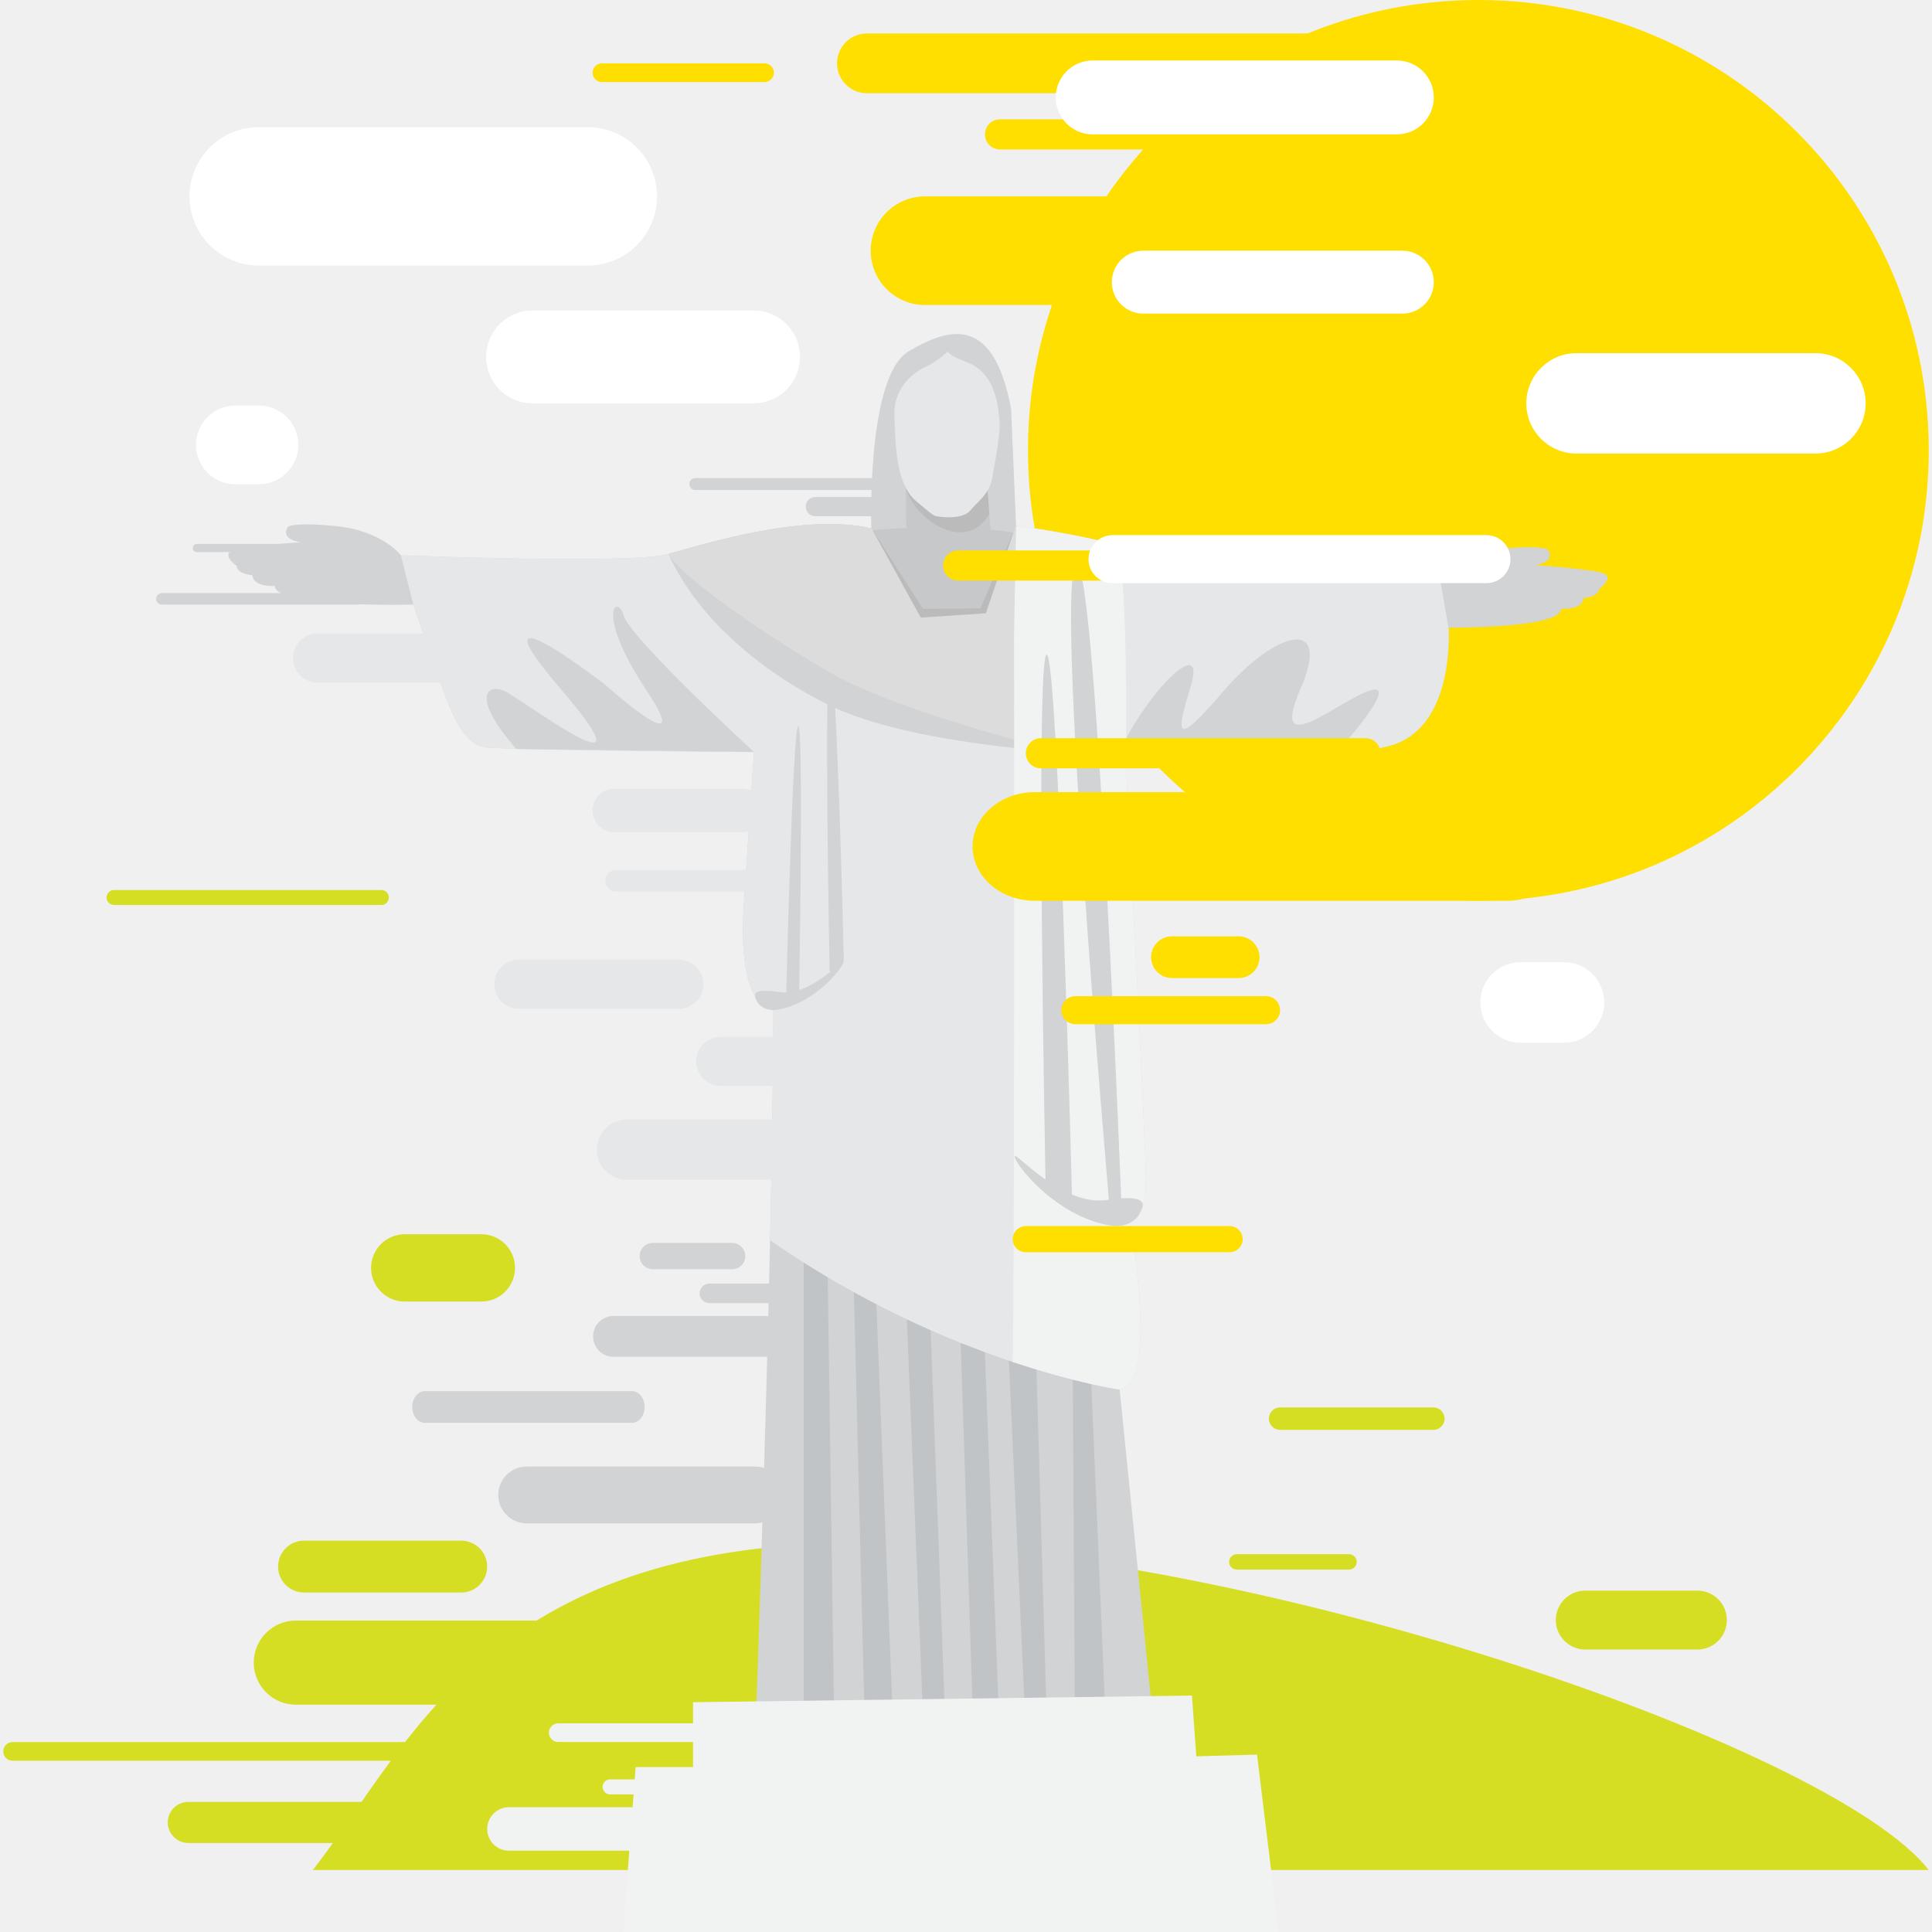
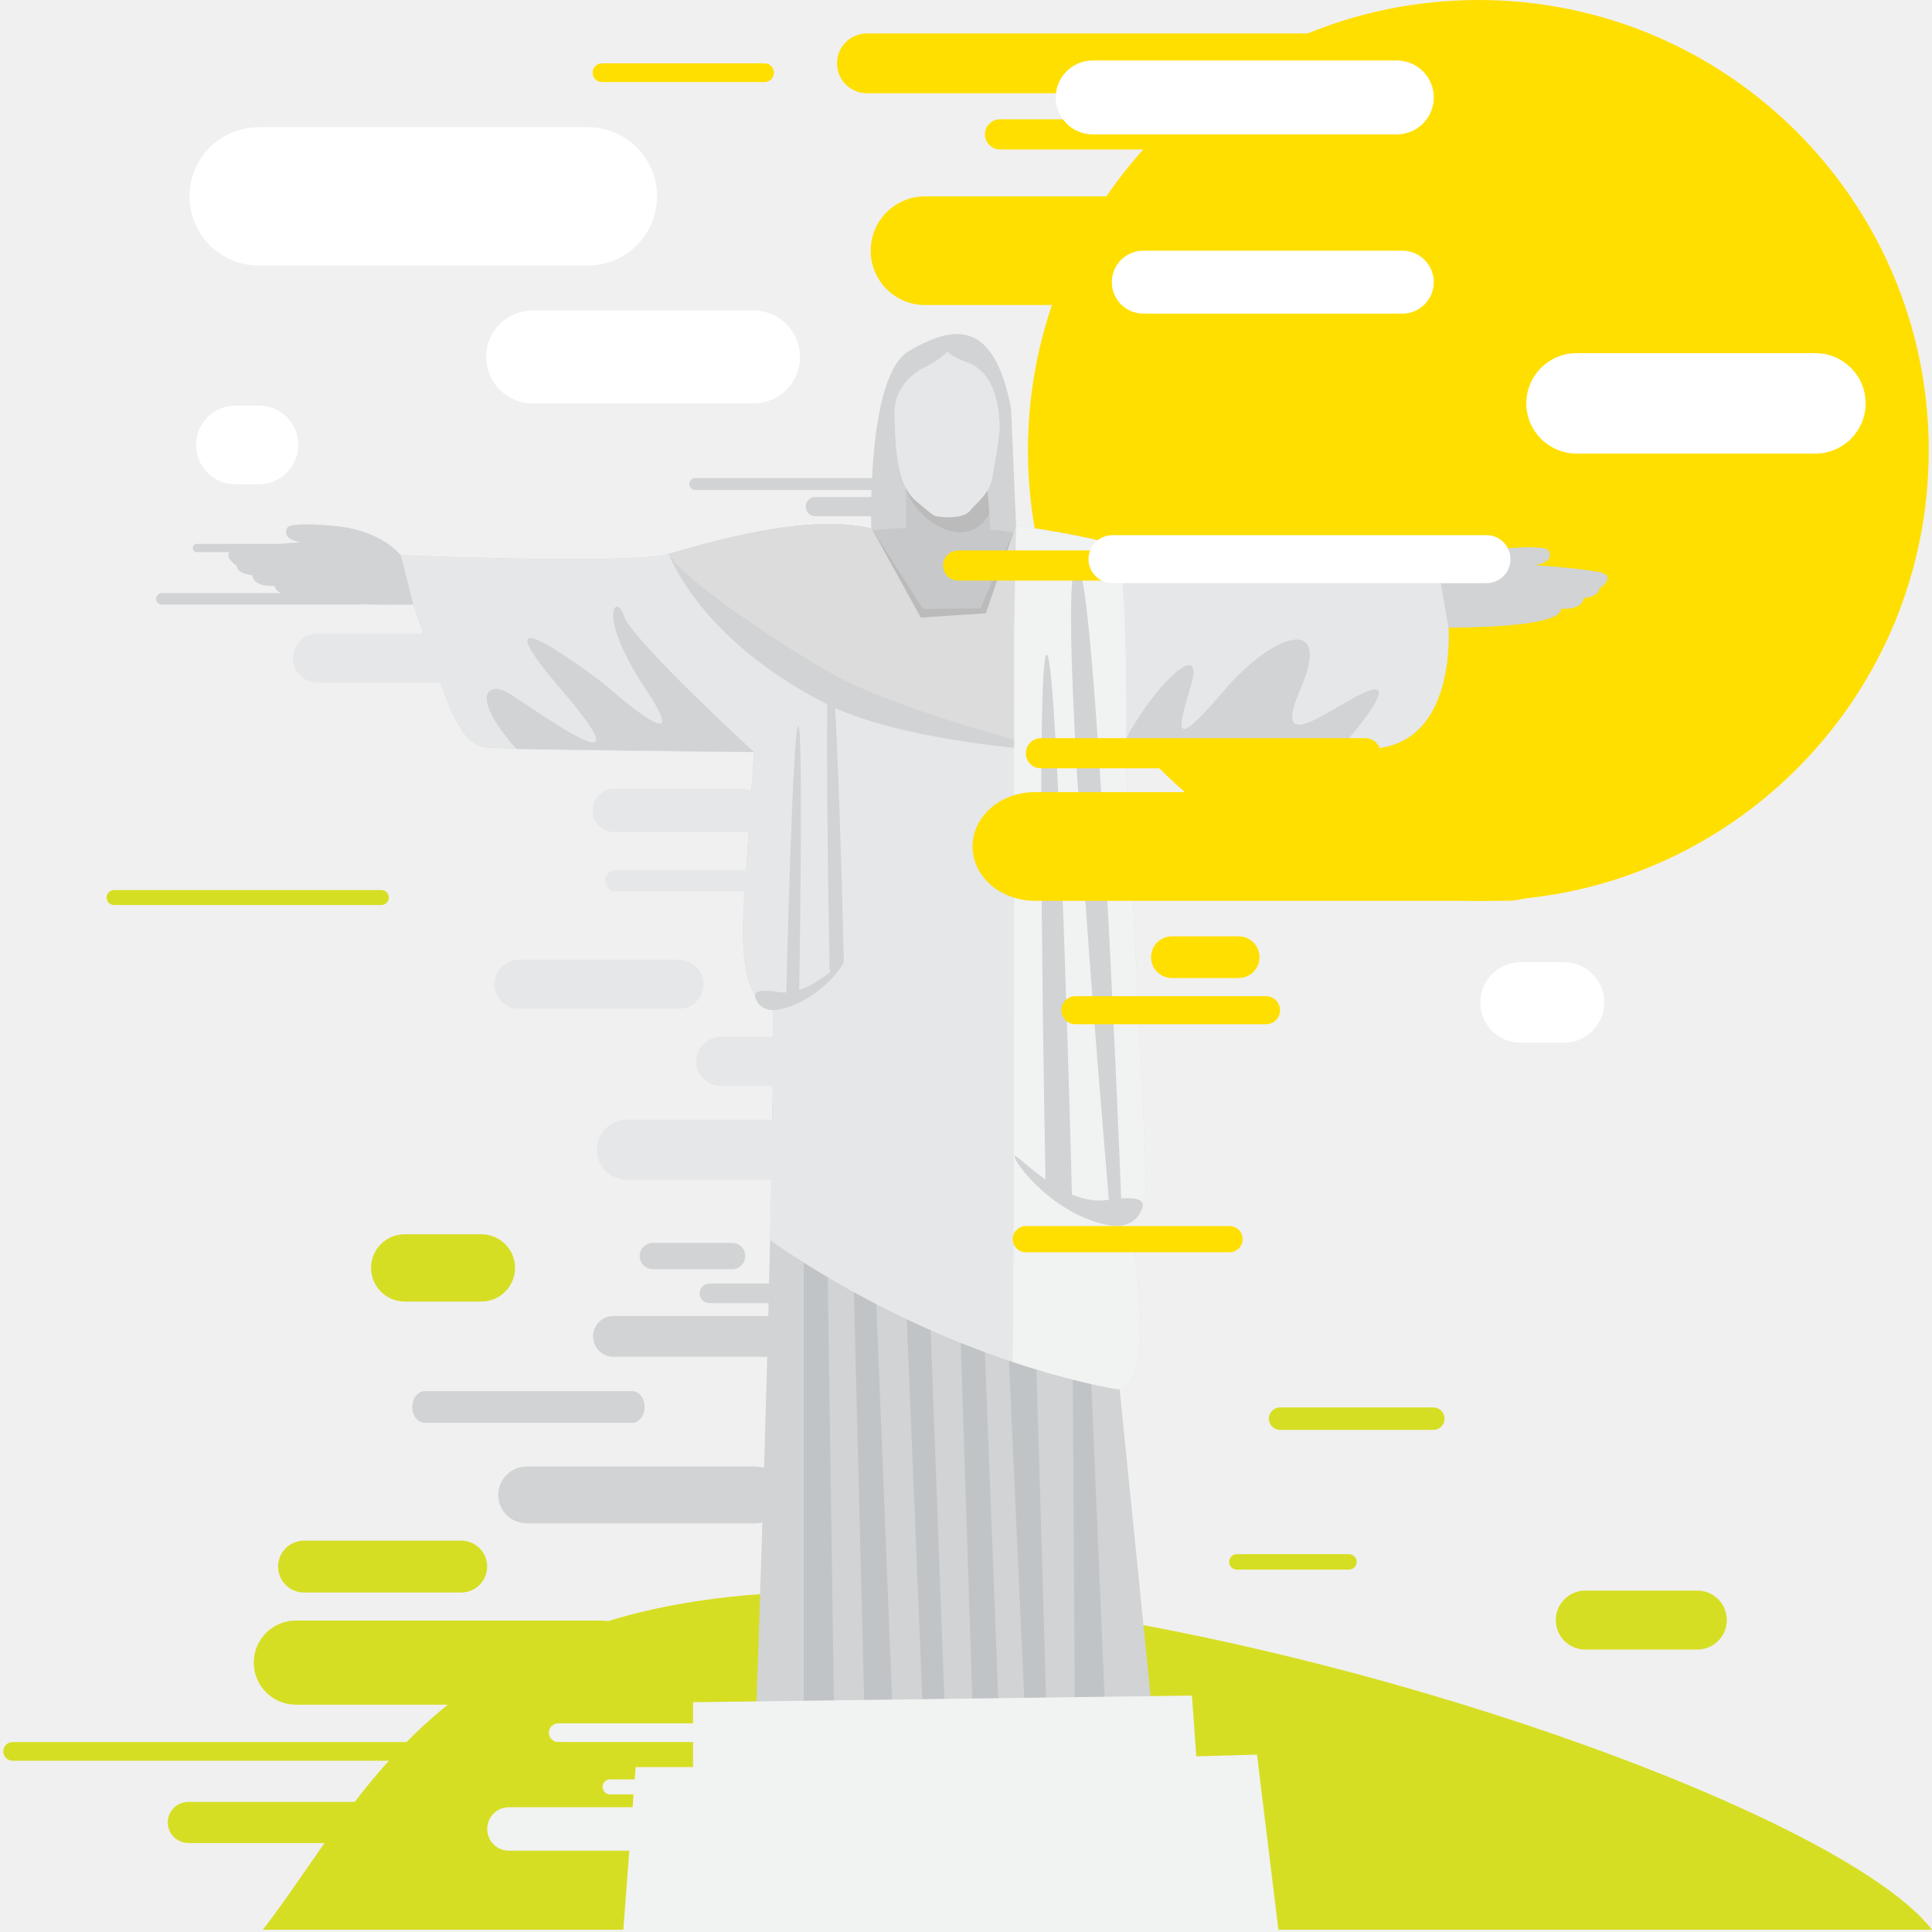
<svg xmlns="http://www.w3.org/2000/svg" version="1.1" id="Layer_1" x="0px" y="0px" width="480px" height="480px" viewBox="0 0 480 480" enable-background="new 0 0 480 480" xml:space="preserve">
  <g>
-     <path fill="#FFDF00" d="M479.191,111.9c0,61.8-50.096,111.896-111.902,111.896c-61.794,0-111.894-50.096-111.894-111.896   c0-61.801,50.1-111.9,111.894-111.9C429.096,0,479.191,50.099,479.191,111.9z" />
-     <path fill="#D6DE23" d="M479.191,464.607c-24.161-31.088-172.371-81.272-265.329-81.272c-92.955,0-111.972,50.185-136.14,81.272   H479.191z" />
+     <path fill="#FFDF00" d="M479.191,111.9c0,61.8-50.097,111.896-111.902,111.896c-61.794,0-111.895-50.096-111.895-111.896   C255.395,50.099,305.495,0,367.289,0C429.096,0,479.191,50.099,479.191,111.9z" />
+     <path fill="#D6DE23" d="M480,479.428c-24.957-32.113-178.049-83.949-274.068-83.949c-96.016,0-115.659,51.837-140.623,83.949H480z" />
    <g>
-       <path fill="#D1D3D4" d="M397.169,142.085c-4.965-0.928-15.815-1.701-15.815-1.701s4.964-0.466,3.415-3.57    c0,0,0-1.547-11.787-0.464c-8.71,0.802-13.518,4.398-15.436,6.222c-6.124,0.765-41.22,4.587-69.136-4.148    c-18.885-5.916-35.967-7.757-35.967-7.757l-1.243-29.144c-4.343-22.945-14.879-20.463-25.424-14.264    c-10.54,6.202-9.3,44.029-9.3,44.029c-16.434-3.876-41.083,3.72-50.383,6.356c-9.302,2.634-66.504,0.309-66.504,0.309    s-4.653-6.201-16.437-7.287c-11.785-1.085-11.785,0.464-11.785,0.464c-1.543,3.098,3.413,3.564,3.413,3.564    s-10.849,0.779-15.816,1.704c-4.957,0.931-0.155,4.189-0.155,4.189c0,2.019,3.879,2.324,3.879,2.324    c0.309,3.104,5.583,2.64,5.583,2.64c0,5.578,34.417,4.65,34.417,4.65c8.675,24.801,10.932,35.182,18.908,35.563    c16.417,0.782,65.734,1.074,65.734,1.074s-0.624,9.251-2.485,37.155c-1.861,27.905,7.132,26.354,7.132,26.354    c0.621,44.029-4.341,181.386-4.341,181.386l99.22-0.619l-8.685-85.889c9.926-1.86,2.485-41.858,2.485-41.858    s3.82,0.104,4.032-9.608c0.154-7.238-4.965-103.558-4.965-103.558s52.71-1.246,65.73-4.962    c13.024-3.722,14.629-20.294,14.471-28.216c-0.003-0.309-0.022-0.682-0.046-1.082c9.965-0.04,27.985-0.67,27.985-4.707    c0,0,5.271,0.466,5.577-2.637c0,0,3.876-0.309,3.876-2.325C397.32,146.271,402.128,143.014,397.169,142.085z" />
+       <path fill="#D1D3D4" d="M397.169,142.085c-4.965-0.928-15.815-1.701-15.815-1.701s4.965-0.466,3.416-3.57    c0,0,0-1.547-11.787-0.464c-8.711,0.802-13.519,4.398-15.437,6.222c-6.124,0.765-41.22,4.587-69.136-4.148    c-18.885-5.916-35.967-7.757-35.967-7.757l-1.243-29.144c-4.343-22.945-14.879-20.463-25.424-14.264    c-10.54,6.202-9.3,44.029-9.3,44.029c-16.434-3.876-41.083,3.72-50.383,6.356c-9.302,2.634-66.504,0.309-66.504,0.309    s-4.653-6.201-16.437-7.287c-11.785-1.085-11.785,0.464-11.785,0.464c-1.543,3.098,3.413,3.564,3.413,3.564    s-10.849,0.779-15.816,1.704c-4.957,0.931-0.155,4.189-0.155,4.189c0,2.019,3.879,2.324,3.879,2.324    c0.309,3.104,5.583,2.64,5.583,2.64c0,5.578,34.417,4.65,34.417,4.65c8.675,24.801,10.932,35.182,18.908,35.563    c16.417,0.782,65.734,1.074,65.734,1.074s-0.624,9.251-2.485,37.155c-1.861,27.905,7.132,26.354,7.132,26.354    c0.621,44.028-4.341,181.386-4.341,181.386l99.219-0.619l-8.685-85.89c9.927-1.859,2.485-41.857,2.485-41.857    s3.82,0.104,4.031-9.608c0.154-7.237-4.965-103.558-4.965-103.558s52.711-1.246,65.73-4.962    c13.023-3.722,14.629-20.294,14.471-28.216c-0.003-0.309-0.021-0.682-0.046-1.082c9.966-0.04,27.985-0.67,27.985-4.707    c0,0,5.271,0.466,5.576-2.637c0,0,3.877-0.309,3.877-2.325C397.32,146.271,402.128,143.014,397.169,142.085z" />
      <g>
        <polygon fill="#C1C4C6" points="199.673,312.403 199.673,425.572 207.217,425.572 205.6,314.024    " />
        <polygon fill="#C1C4C6" points="212.067,317.797 214.762,425.033 221.768,425.572 217.456,317.254    " />
        <polygon fill="#C1C4C6" points="225,320.488 229.312,426.104 234.698,423.957 230.927,322.643    " />
        <polygon fill="#C1C4C6" points="238.471,326.953 241.704,426.104 248.172,426.104 244.4,328.568    " />
-         <polygon fill="#C1C4C6" points="250.327,330.728 254.64,425.572 260.024,426.104 257.336,334.501    " />
+         <polygon fill="#C1C4C6" points="250.327,330.728 254.641,425.572 260.023,426.104 257.336,334.501    " />
        <polygon fill="#C1C4C6" points="266.492,336.654 267.033,425.033 274.581,425.033 270.805,336.116    " />
      </g>
      <polygon fill="#F1F2F2" points="154.825,480 157.926,439.028 172.189,439.028 172.189,422.908 296.134,421.26 297.215,436.349     312.303,435.931 317.686,480   " />
      <path fill="#C7C8C9" d="M225,119.664c0,0,0.022,0.979,0.049,2.511c0.08,4.919,0.223,15.544-0.049,18.144    c-0.355,3.413,20.657,5.392,21.736,1.077c0,0-1.079-16.52-1.617-21.915L225,119.664z" />
-       <path fill="#C7C8C9" d="M215.572,131.878c0,0,20.746-2.425,38.53,0.805l-6.735,23.982l-21.015-0.539L215.572,131.878z" />
-       <path fill="#E6E7E8" d="M357.546,142.572c-6.124,0.765-41.22,4.587-69.136-4.148c-18.885-5.916-35.967-7.757-35.967-7.757    l-7.508,21.686l-16.162,1.083l-12.297-22.146c-16.434-3.876-41.083,3.72-50.383,6.356c-9.302,2.634-66.504,0.309-66.504,0.309    l3.101,12.249c8.675,24.801,10.932,35.182,18.908,35.563c16.417,0.782,65.734,1.074,65.734,1.074s-0.624,9.251-2.485,37.155    c-1.861,27.905,7.132,26.354,7.132,26.354c0.183,13.063-0.123,34.335-0.647,57.801c44.985,31.202,86.841,37.077,86.841,37.077    c9.926-1.86,2.485-41.858,2.485-41.858s3.82,0.104,4.032-9.608c0.154-7.238-4.965-103.558-4.965-103.558s52.71-1.246,65.73-4.962    c13.024-3.722,14.629-20.294,14.471-28.216c-0.003-0.309-0.022-0.682-0.046-1.082L357.546,142.572z" />
-       <path fill="#D1D3D4" d="M209.548,239.029c0-1.128-8.057,8.639-15.917,7.449c-8.071-1.226-5.912,1.482-5.557,2.284    c0.544,1.208,2.405,2.565,5.14,2.09C202.754,249.174,209.548,240.162,209.548,239.029z" />
-       <path fill="#D1D3D4" d="M209.64,238.579c0-0.601-1.761-74.421-3.384-74.421c-1.629,0-0.167,74.802-0.167,75.4    c0,0.599-0.306,2.884,1.443,1.808C208.924,240.517,209.64,239.171,209.64,238.579z" />
+       <path fill="#C7C8C9" d="M215.572,131.878c0,0,20.746-2.425,38.529,0.805l-6.734,23.982l-21.015-0.539L215.572,131.878z" />
+       <path fill="#E6E7E8" d="M357.546,142.572c-6.124,0.765-41.22,4.587-69.136-4.148c-18.885-5.916-35.967-7.757-35.967-7.757    l-7.508,21.686l-16.163,1.083l-12.297-22.146c-16.434-3.876-41.083,3.72-50.383,6.356c-9.302,2.634-66.504,0.309-66.504,0.309    l3.101,12.249c8.675,24.801,10.932,35.182,18.908,35.563c16.417,0.782,65.734,1.074,65.734,1.074s-0.624,9.251-2.485,37.155    c-1.861,27.904,7.132,26.354,7.132,26.354c0.183,13.063-0.123,34.336-0.647,57.802c44.985,31.202,86.841,37.077,86.841,37.077    c9.927-1.86,2.485-41.858,2.485-41.858s3.82,0.104,4.031-9.608c0.154-7.238-4.965-103.558-4.965-103.558s52.711-1.246,65.73-4.962    c13.023-3.722,14.629-20.294,14.471-28.216c-0.003-0.309-0.021-0.682-0.046-1.082L357.546,142.572z" />
+       <path fill="#D1D3D4" d="M209.548,239.029c0-1.128-8.057,8.639-15.917,7.45c-8.071-1.227-5.912,1.481-5.557,2.283    c0.544,1.209,2.405,2.565,5.14,2.09C202.754,249.174,209.548,240.162,209.548,239.029z" />
+       <path fill="#D1D3D4" d="M209.64,238.579c0-0.601-1.761-74.421-3.384-74.421c-1.629,0-0.167,74.802-0.167,75.4    c0,0.599-0.306,2.883,1.443,1.808C208.924,240.518,209.64,239.171,209.64,238.579z" />
      <path fill="#BBBBBC" d="M225,119.664c0,0-0.263,0.109,0.101,1.606c1.821,7.441,14.719,16.667,20.689,6.428    c-0.247-3.298-0.487-6.393-0.671-8.217L225,119.664z" />
-       <path fill="#E6E7E8" d="M235.416,87.328c0,0-2.422,2.425-5.388,3.771c-2.963,1.354-8.083,5.122-7.813,12.125    c0.223,5.667,0.257,13.268,2.975,18.252c0.644,1.177,1.435,2.213,2.419,3.032c5.119,4.314,4.33,3.596,5.944,3.868    c1.618,0.266,5.995,0.369,7.481-1.515c1.481-1.89,4.762-4.1,5.432-7.874c0.676-3.768,2.021-10.776,1.888-13.608    c-0.138-2.826-0.536-12.26-7.68-15.224C240.673,90.157,236.089,88.542,235.416,87.328z" />
-       <path fill="#D1D3D4" d="M252.443,130.667l-7.508,21.686l-16.162,1.083l-12.297-22.146c-16.434-3.876-41.083,3.72-50.383,6.356    c9.328,20.637,30.971,33.333,40.582,37.882c19.69,9.311,57.123,11.312,57.123,11.312L252.443,130.667z" />
-       <path fill="#DCDCDD" d="M252.443,130.667l-7.508,21.686l-16.162,1.083l-12.297-22.146c-16.434-3.876-41.083,3.72-50.383,6.356    c3.94,7.163,35.282,27.406,44.891,31.95c19.69,9.319,52.814,17.244,52.814,17.244L252.443,130.667z" />
+       <path fill="#E6E7E8" d="M235.416,87.328c0,0-2.422,2.425-5.388,3.771c-2.963,1.354-8.083,5.122-7.813,12.125    c0.223,5.667,0.257,13.268,2.975,18.252c0.644,1.177,1.435,2.213,2.419,3.032c5.119,4.314,4.33,3.596,5.944,3.868    c1.618,0.266,5.995,0.369,7.481-1.515c1.481-1.89,4.762-4.1,5.432-7.874c0.677-3.768,2.021-10.776,1.888-13.608    c-0.138-2.826-0.535-12.26-7.68-15.224C240.673,90.157,236.089,88.542,235.416,87.328z" />
+       <path fill="#D1D3D4" d="M252.443,130.667l-7.508,21.686l-16.163,1.083l-12.297-22.146c-16.434-3.876-41.083,3.72-50.383,6.356    c9.328,20.637,30.971,33.333,40.582,37.882c19.69,9.311,57.123,11.312,57.123,11.312L252.443,130.667z" />
+       <path fill="#DCDCDD" d="M252.443,130.667l-7.508,21.686l-16.163,1.083l-12.297-22.146c-16.434-3.876-41.083,3.72-50.383,6.356    c3.94,7.163,35.282,27.406,44.891,31.95c19.69,9.319,52.814,17.244,52.814,17.244L252.443,130.667z" />
      <g>
-         <path fill="#F1F2F2" d="M276.843,135.197c-13.766-3.387-24.399-4.53-24.399-4.53l-0.501,26.539c0,0,0.166,157.688-0.353,181.156     c17.241,5.657,26.584,6.864,26.584,6.864c9.926-1.86,2.485-41.858,2.485-41.858s3.82,0.104,4.032-9.608     c0.154-7.238-4.965-103.558-4.965-103.558S280.524,136.104,276.843,135.197z" />
-         <path fill="#D1D3D4" d="M252.079,287.345c0-1.637,11.662,12.513,23.04,10.783c11.67-1.775,8.555,2.142,8.037,3.298     c-0.788,1.753-3.473,3.728-7.433,3.029C261.911,302.027,252.079,288.982,252.079,287.345z" />
-         <path fill="#D1D3D4" d="M266.312,296.868c0-1.043-3.438-134.222-6.267-134.222s-0.286,130.122-0.286,131.17     c0,1.036-0.27,2.336,2.517,3.138C264.989,297.744,266.312,297.91,266.312,296.868z" />
-         <path fill="#D1D3D4" d="M198.528,247.938c0-0.504,1.168-67.558-0.198-67.558c-1.375,0-2.969,65.576-2.969,66.079     c0,0.505-0.135,1.129,1.21,1.524C197.889,248.36,198.528,248.44,198.528,247.938z" />
-         <path fill="#D1D3D4" d="M278.706,301.718c0-1.047-6.284-161.219-11.135-161.219c-5.952,0,7.972,157.119,7.972,158.161     c0,1.048-0.132,2.337,1.214,3.144C278.074,302.6,278.706,302.754,278.706,301.718z" />
+         <path fill="#F1F2F2" d="M276.843,135.197c-13.766-3.387-24.399-4.53-24.399-4.53l-0.5,26.539c0,0,0.166,157.688-0.354,181.156     c17.241,5.656,26.584,6.863,26.584,6.863c9.926-1.859,2.485-41.857,2.485-41.857s3.819,0.104,4.032-9.608     c0.153-7.238-4.965-103.558-4.965-103.558S280.523,136.104,276.843,135.197z" />
+         <path fill="#D1D3D4" d="M252.079,287.346c0-1.638,11.662,12.512,23.04,10.782c11.67-1.774,8.555,2.142,8.037,3.298     c-0.788,1.754-3.473,3.729-7.434,3.029C261.911,302.027,252.079,288.982,252.079,287.346z" />
+         <path fill="#D1D3D4" d="M266.313,296.868c0-1.043-3.438-134.222-6.268-134.222s-0.286,130.122-0.286,131.17     c0,1.035-0.27,2.336,2.517,3.138C264.989,297.744,266.313,297.91,266.313,296.868z" />
+         <path fill="#D1D3D4" d="M198.528,247.938c0-0.504,1.168-67.558-0.198-67.558c-1.375,0-2.969,65.576-2.969,66.079     c0,0.505-0.135,1.129,1.21,1.523C197.889,248.359,198.528,248.439,198.528,247.938z" />
+         <path fill="#D1D3D4" d="M278.706,301.718c0-1.047-6.284-161.219-11.136-161.219c-5.951,0,7.973,157.119,7.973,158.161     c0,1.048-0.132,2.337,1.214,3.145C278.074,302.6,278.706,302.754,278.706,301.718z" />
      </g>
      <path fill="#D1D3D4" d="M187.333,186.839c0,0-30.753-28.233-32.365-33.894c-1.618-5.657-7.275-0.807,5.66,18.596    c12.933,19.395-10.51-1.618-10.51-1.618s-34.761-26.673-10.505,1.618c24.248,28.288-10.514,1.612-14.553,0    c-4.04-1.618-8.083,1.612,3.232,14.544L187.333,186.839z" />
-       <path fill="#D1D3D4" d="M279.966,183.071l-0.239,7.129c0,0,37.423,0.143,51.971-2.815c0,0,16.443-18.055,8.896-15.904    c-7.547,2.159-25.603,18.33-17.517-0.267c8.085-18.593-6.466-14.281-19.132,0.536c-12.66,14.819-11.584,10.245-8.082-1.34    C299.367,158.821,288.046,168.523,279.966,183.071z" />
+       <path fill="#D1D3D4" d="M279.966,183.071l-0.239,7.129c0,0,37.424,0.143,51.972-2.815c0,0,16.442-18.055,8.896-15.904    c-7.547,2.159-25.603,18.33-17.517-0.267c8.085-18.593-6.466-14.281-19.132,0.536c-12.66,14.819-11.584,10.245-8.082-1.34    C299.367,158.821,288.046,168.523,279.966,183.071z" />
      <polygon fill="#BBBBBC" points="216.917,131.878 229.312,151.276 243.594,151.142 251.674,132.414 244.936,152.353     228.774,153.435   " />
    </g>
    <path fill="#FFDF00" d="M216.319,62.282c0,7.455,6.041,13.497,13.491,13.497h102.365c7.45,0,13.491-6.042,13.491-13.497l0,0   c0-7.45-6.041-13.491-13.491-13.491H229.811C222.36,48.791,216.319,54.832,216.319,62.282L216.319,62.282z" />
    <path fill="#FFDF00" d="M241.632,210.302c0,7.453,6.917,13.494,15.452,13.494h117.251c8.535,0,15.453-6.042,15.453-13.494l0,0   c0-7.449-6.918-13.494-15.453-13.494H257.084C248.549,196.809,241.632,202.853,241.632,210.302L241.632,210.302z" />
-     <path fill="#FFDF00" d="M254.865,187.146c0,2.067,1.676,3.742,3.745,3.742h80.641c2.063,0,3.744-1.675,3.744-3.742l0,0   c0-2.07-1.681-3.745-3.744-3.745H258.61C256.541,183.401,254.865,185.076,254.865,187.146L254.865,187.146z" />
+     <path fill="#FFDF00" d="M254.865,187.146c0,2.067,1.676,3.742,3.744,3.742h80.642c2.063,0,3.744-1.675,3.744-3.742l0,0   c0-2.07-1.681-3.745-3.744-3.745h-80.642C256.541,183.401,254.865,185.076,254.865,187.146L254.865,187.146z" />
    <path fill="#FFDF00" d="M234.297,140.499c0,2.07,1.675,3.746,3.745,3.746h80.64c2.064,0,3.745-1.675,3.745-3.746l0,0   c0-2.07-1.681-3.745-3.745-3.745h-80.64C235.972,136.754,234.297,138.429,234.297,140.499L234.297,140.499z" />
    <path fill="#FFDF00" d="M244.707,33.384c0,2.07,1.675,3.745,3.745,3.745h80.637c2.07,0,3.745-1.675,3.745-3.745l0,0   c0-2.07-1.675-3.745-3.745-3.745h-80.637C246.382,29.639,244.707,31.314,244.707,33.384L244.707,33.384z" />
-     <path fill="#FFDF00" d="M207.956,15.735c0,4.106,3.327,7.43,7.432,7.43h129.12c4.103,0,7.427-3.324,7.427-7.43l0,0   c0-4.103-3.324-7.432-7.427-7.432h-129.12C211.283,8.303,207.956,11.633,207.956,15.735L207.956,15.735z" />
+     <path fill="#FFDF00" d="M207.956,15.735c0,4.106,3.327,7.43,7.432,7.43h129.12c4.104,0,7.428-3.324,7.428-7.43l0,0   c0-4.103-3.324-7.432-7.428-7.432h-129.12C211.283,8.303,207.956,11.633,207.956,15.735L207.956,15.735z" />
    <path fill="#FFDF00" d="M147.229,18.063c0,1.283,1.042,2.325,2.325,2.325h40.402c1.285,0,2.325-1.042,2.325-2.325l0,0   c0-1.285-1.04-2.328-2.325-2.328h-40.402C148.271,15.735,147.229,16.778,147.229,18.063L147.229,18.063z" />
    <path fill="#FFFFFF" d="M163.236,48.791c0,9.488-7.693,17.182-17.182,17.182H64.267c-9.488,0-17.179-7.693-17.179-17.182l0,0   c0-9.492,7.69-17.182,17.179-17.182h81.788C155.543,31.608,163.236,39.299,163.236,48.791L163.236,48.791z" />
-     <path fill="#FFFFFF" d="M463.511,100.212c0,6.889-5.587,12.469-12.473,12.469h-59.357c-6.89,0-12.47-5.58-12.47-12.469l0,0   c0-6.888,5.58-12.469,12.47-12.469h59.357C457.924,87.743,463.511,93.324,463.511,100.212L463.511,100.212z" />
+     <path fill="#FFFFFF" d="M463.511,100.212c0,6.889-5.587,12.469-12.473,12.469h-59.356c-6.891,0-12.471-5.58-12.471-12.469l0,0   c0-6.888,5.58-12.469,12.471-12.469h59.356C457.924,87.743,463.511,93.324,463.511,100.212L463.511,100.212z" />
    <path fill="#FFFFFF" d="M198.762,88.677c0,6.371-5.162,11.535-11.535,11.535h-54.915c-6.376,0-11.536-5.165-11.536-11.535l0,0   c0-6.37,5.16-11.536,11.536-11.536h54.915C193.6,77.141,198.762,82.307,198.762,88.677L198.762,88.677z" />
-     <path fill="#FFFFFF" d="M276.228,70.101c0,4.32,3.502,7.819,7.819,7.819h64.359c4.315,0,7.816-3.499,7.816-7.819l0,0   c0-4.315-3.501-7.817-7.816-7.817h-64.359C279.729,62.284,276.228,65.786,276.228,70.101L276.228,70.101z" />
-     <path fill="#FFFFFF" d="M262.295,24.205c0,5.07,4.108,9.179,9.183,9.179h75.569c5.065,0,9.176-4.108,9.176-9.179l0,0   c0-5.065-4.11-9.177-9.176-9.177h-75.569C266.403,15.028,262.295,19.14,262.295,24.205L262.295,24.205z" />
-     <path fill="#E6E7E8" d="M148.273,285.633c0,4.14,3.353,7.489,7.49,7.489h48.813c4.138,0,7.49-3.35,7.49-7.489l0,0   c0-4.134-3.353-7.49-7.49-7.49h-48.813C151.626,278.143,148.273,281.499,148.273,285.633L148.273,285.633z" />
-     <path fill="#E6E7E8" d="M172.971,263.69c0,3.366,2.731,6.099,6.099,6.099h39.754c3.37,0,6.102-2.732,6.102-6.099l0,0   c0-3.367-2.731-6.099-6.102-6.099H179.07C175.703,257.592,172.971,260.323,172.971,263.69L172.971,263.69z" />
-     <path fill="#E6E7E8" d="M122.812,244.53c0,3.366,2.729,6.099,6.099,6.099h39.755c3.367,0,6.098-2.732,6.098-6.099l0,0   c0-3.366-2.731-6.098-6.098-6.098h-39.755C125.541,238.433,122.812,241.164,122.812,244.53L122.812,244.53z" />
+     <path fill="#FFFFFF" d="M276.229,70.101c0,4.32,3.502,7.819,7.818,7.819h64.359c4.314,0,7.816-3.499,7.816-7.819l0,0   c0-4.315-3.502-7.817-7.816-7.817h-64.359C279.729,62.284,276.229,65.786,276.229,70.101L276.229,70.101z" />
+     <path fill="#FFFFFF" d="M262.295,24.205c0,5.07,4.107,9.179,9.184,9.179h75.568c5.064,0,9.176-4.108,9.176-9.179l0,0   c0-5.065-4.109-9.177-9.176-9.177h-75.568C266.402,15.028,262.295,19.14,262.295,24.205L262.295,24.205z" />
+     <path fill="#E6E7E8" d="M148.273,285.633c0,4.141,3.353,7.489,7.49,7.489h48.813c4.138,0,7.49-3.351,7.49-7.489l0,0   c0-4.134-3.353-7.49-7.49-7.49h-48.813C151.626,278.143,148.273,281.499,148.273,285.633L148.273,285.633z" />
+     <path fill="#E6E7E8" d="M172.971,263.689c0,3.367,2.731,6.1,6.099,6.1h39.754c3.37,0,6.102-2.732,6.102-6.1l0,0   c0-3.366-2.731-6.099-6.102-6.099H179.07C175.703,257.592,172.971,260.323,172.971,263.689L172.971,263.689z" />
+     <path fill="#E6E7E8" d="M122.812,244.529c0,3.367,2.729,6.1,6.099,6.1h39.755c3.367,0,6.098-2.732,6.098-6.1l0,0   c0-3.365-2.731-6.097-6.098-6.097h-39.755C125.541,238.433,122.812,241.164,122.812,244.529L122.812,244.529z" />
    <path fill="#E6E7E8" d="M72.773,163.488c0,3.373,2.729,6.101,6.098,6.101h39.752c3.369,0,6.099-2.729,6.099-6.101l0,0   c0-3.368-2.729-6.096-6.099-6.096H78.871C75.502,157.392,72.773,160.12,72.773,163.488L72.773,163.488z" />
    <path fill="#D1D3D4" d="M200.182,125.863c0,1.32,1.065,2.385,2.382,2.385h15.541c1.314,0,2.382-1.065,2.382-2.385l0,0   c0-1.314-1.068-2.385-2.382-2.385h-15.541C201.248,123.478,200.182,124.549,200.182,125.863L200.182,125.863z" />
    <path fill="#D1D3D4" d="M38.796,148.779c0,0.793,0.641,1.435,1.431,1.435h48.69c0.788,0,1.432-0.642,1.432-1.435l0,0   c0-0.79-0.645-1.431-1.432-1.431h-48.69C39.438,147.348,38.796,147.989,38.796,148.779L38.796,148.779z" />
    <path fill="#D1D3D4" d="M47.884,136.153c0,0.564,0.455,1.016,1.014,1.016h34.543c0.561,0,1.017-0.452,1.017-1.016l0,0   c0-0.561-0.456-1.017-1.017-1.017H48.897C48.339,135.137,47.884,135.592,47.884,136.153L47.884,136.153z" />
-     <path fill="#FFFFFF" d="M270.438,138.922c0,3.293,2.671,5.961,5.963,5.961h92.906c3.295,0,5.967-2.668,5.967-5.961l0,0   c0-3.298-2.672-5.967-5.967-5.967h-92.906C273.109,132.955,270.438,135.624,270.438,138.922L270.438,138.922z" />
+     <path fill="#FFFFFF" d="M270.438,138.922c0,3.293,2.672,5.961,5.963,5.961h92.906c3.295,0,5.967-2.668,5.967-5.961l0,0   c0-3.298-2.672-5.967-5.967-5.967H276.4C273.109,132.955,270.438,135.624,270.438,138.922L270.438,138.922z" />
    <path fill="#D1D3D4" d="M171.262,120.263c0,0.819,0.664,1.48,1.483,1.48h46.262c0.819,0,1.48-0.662,1.48-1.48l0,0   c0-0.816-0.662-1.48-1.48-1.48h-46.262C171.926,118.782,171.262,119.447,171.262,120.263L171.262,120.263z" />
-     <path fill="#E6E7E8" d="M150.364,218.809c0,1.472,1.191,2.666,2.666,2.666h35.308c1.469,0,2.666-1.194,2.666-2.666l0,0   c0-1.475-1.197-2.668-2.666-2.668h-35.308C151.555,216.141,150.364,217.334,150.364,218.809L150.364,218.809z" />
+     <path fill="#E6E7E8" d="M150.364,218.809c0,1.472,1.191,2.666,2.666,2.666h35.308c1.469,0,2.666-1.194,2.666-2.666l0,0   c0-1.475-1.197-2.668-2.666-2.668H153.03C151.555,216.141,150.364,217.334,150.364,218.809L150.364,218.809z" />
    <path fill="#D1D3D4" d="M173.816,321.33c0,1.34,1.085,2.428,2.428,2.428h14.651c1.343,0,2.431-1.088,2.431-2.428l0,0   c0-1.34-1.088-2.428-2.431-2.428h-14.651C174.901,318.902,173.816,319.99,173.816,321.33L173.816,321.33z" />
-     <path fill="#D1D3D4" d="M158.925,312.065c0,1.804,1.46,3.265,3.267,3.265h19.709c1.804,0,3.264-1.461,3.264-3.265l0,0   c0-1.804-1.46-3.264-3.264-3.264h-19.709C160.385,308.802,158.925,310.262,158.925,312.065L158.925,312.065z" />
-     <path fill="#D1D3D4" d="M102.424,349.562c0,2.175,1.395,3.939,3.115,3.939h51.501c1.721,0,3.115-1.765,3.115-3.939l0,0   c0-2.177-1.395-3.94-3.115-3.94h-51.501C103.818,345.621,102.424,347.385,102.424,349.562L102.424,349.562z" />
-     <path fill="#D1D3D4" d="M123.789,371.413c0,3.899,3.161,7.055,7.058,7.055h56.778c3.894,0,7.055-3.155,7.055-7.055l0,0   c0-3.895-3.161-7.055-7.055-7.055h-56.778C126.95,364.358,123.789,367.519,123.789,371.413L123.789,371.413z" />
-     <path fill="#F1F2F2" d="M121.043,454.403c0-2.983,2.416-5.399,5.4-5.399h43.656c2.984,0,5.397,2.416,5.397,5.399l0,0   c0,2.983-2.414,5.399-5.397,5.399h-43.656C123.459,459.803,121.043,457.387,121.043,454.403L121.043,454.403z" />
-     <path fill="#F1F2F2" d="M149.714,443.953c0,1.025,0.831,1.86,1.858,1.86h27.981c1.025,0,1.858-0.835,1.858-1.86l0,0   c0-1.025-0.833-1.861-1.858-1.861h-27.981C150.544,442.092,149.714,442.928,149.714,443.953L149.714,443.953z" />
-     <path fill="#F1F2F2" d="M136.372,430.484c0,1.283,1.042,2.325,2.325,2.325h47.72c1.286,0,2.325-1.042,2.325-2.325l0,0   c0-1.282-1.039-2.324-2.325-2.324h-47.72C137.414,428.16,136.372,429.202,136.372,430.484L136.372,430.484z" />
-     <path fill="#D1D3D4" d="M147.347,332.016c0,2.801,2.264,5.073,5.062,5.073h37.882c2.798,0,5.068-2.272,5.068-5.073l0,0   c0-2.794-2.27-5.063-5.068-5.063h-37.882C149.611,326.953,147.347,329.222,147.347,332.016L147.347,332.016z" />
+     <path fill="#D1D3D4" d="M158.925,312.065c0,1.804,1.46,3.265,3.267,3.265h19.709c1.804,0,3.264-1.461,3.264-3.265l0,0   c0-1.805-1.46-3.265-3.264-3.265h-19.709C160.385,308.802,158.925,310.262,158.925,312.065L158.925,312.065z" />
+     <path fill="#D1D3D4" d="M102.424,349.563c0,2.175,1.395,3.938,3.115,3.938h51.501c1.721,0,3.115-1.765,3.115-3.938l0,0   c0-2.178-1.395-3.94-3.115-3.94h-51.501C103.818,345.621,102.424,347.385,102.424,349.563L102.424,349.563z" />
+     <path fill="#D1D3D4" d="M123.789,371.413c0,3.898,3.161,7.055,7.058,7.055h56.778c3.894,0,7.055-3.155,7.055-7.055l0,0   c0-3.896-3.161-7.055-7.055-7.055h-56.778C126.95,364.358,123.789,367.519,123.789,371.413L123.789,371.413z" />
+     <path fill="#F1F2F2" d="M121.043,454.403c0-2.983,2.416-5.399,5.4-5.399h43.656c2.984,0,5.397,2.416,5.397,5.399l0,0   c0,2.982-2.414,5.398-5.397,5.398h-43.656C123.459,459.803,121.043,457.387,121.043,454.403L121.043,454.403z" />
+     <path fill="#F1F2F2" d="M149.714,443.953c0,1.024,0.831,1.859,1.858,1.859h27.981c1.025,0,1.858-0.835,1.858-1.859l0,0   c0-1.025-0.833-1.861-1.858-1.861h-27.981C150.544,442.092,149.714,442.928,149.714,443.953L149.714,443.953z" />
+     <path fill="#F1F2F2" d="M136.372,430.484c0,1.282,1.042,2.324,2.325,2.324h47.72c1.286,0,2.325-1.042,2.325-2.324l0,0   c0-1.282-1.039-2.324-2.325-2.324h-47.72C137.414,428.16,136.372,429.202,136.372,430.484L136.372,430.484z" />
+     <path fill="#D1D3D4" d="M147.347,332.016c0,2.802,2.264,5.073,5.062,5.073h37.882c2.798,0,5.068-2.271,5.068-5.073l0,0   c0-2.794-2.27-5.063-5.068-5.063h-37.882C149.611,326.953,147.347,329.222,147.347,332.016L147.347,332.016z" />
    <path fill="#E6E7E8" d="M147.229,201.338c0,2.984,2.417,5.4,5.4,5.4h31.701c2.978,0,5.397-2.416,5.397-5.4l0,0   c0-2.98-2.419-5.399-5.397-5.399h-31.701C149.646,195.938,147.229,198.358,147.229,201.338L147.229,201.338z" />
-     <path fill="#D6DE23" d="M63.047,413.071c0,5.772,4.678,10.45,10.45,10.45h75.704c5.772,0,10.45-4.678,10.45-10.45l0,0   c0-5.772-4.678-10.45-10.45-10.45H73.498C67.726,402.621,63.047,407.299,63.047,413.071L63.047,413.071z" />
-     <path fill="#D6DE23" d="M69.088,389.21c0,3.562,2.886,6.448,6.441,6.448h39.056c3.56,0,6.448-2.887,6.448-6.448l0,0   c0-3.556-2.889-6.442-6.448-6.442H75.53C71.974,382.768,69.088,385.654,69.088,389.21L69.088,389.21z" />
-     <path fill="#D6DE23" d="M41.683,452.783c0,2.816,2.29,5.107,5.11,5.107h66.416c2.817,0,5.108-2.291,5.108-5.107l0,0   c0-2.823-2.291-5.108-5.108-5.108H46.793C43.973,447.675,41.683,449.96,41.683,452.783L41.683,452.783z" />
+     <path fill="#D6DE23" d="M63.047,413.071c0,5.771,4.678,10.45,10.45,10.45h75.704c5.772,0,10.45-4.679,10.45-10.45l0,0   c0-5.772-4.678-10.45-10.45-10.45H73.498C67.726,402.621,63.047,407.299,63.047,413.071L63.047,413.071z" />
+     <path fill="#D6DE23" d="M69.088,389.21c0,3.563,2.886,6.448,6.441,6.448h39.056c3.56,0,6.448-2.887,6.448-6.448l0,0   c0-3.556-2.889-6.442-6.448-6.442H75.53C71.974,382.768,69.088,385.654,69.088,389.21L69.088,389.21z" />
+     <path fill="#D6DE23" d="M41.683,452.783c0,2.815,2.29,5.106,5.11,5.106h66.416c2.817,0,5.108-2.291,5.108-5.106l0,0   c0-2.823-2.291-5.108-5.108-5.108H46.793C43.973,447.675,41.683,449.96,41.683,452.783L41.683,452.783z" />
    <path fill="#D6DE23" d="M0.808,435.129c0,1.289,1.039,2.324,2.322,2.324h136.546c1.285,0,2.325-1.035,2.325-2.324l0,0   c0-1.283-1.04-2.319-2.325-2.319H3.13C1.847,432.81,0.808,433.846,0.808,435.129L0.808,435.129z" />
    <path fill="#D6DE23" d="M26.474,222.986c0,1.028,0.833,1.858,1.858,1.858h66.416c1.025,0,1.858-0.83,1.858-1.858l0,0   c0-1.024-0.833-1.858-1.858-1.858H28.332C27.306,221.128,26.474,221.961,26.474,222.986L26.474,222.986z" />
-     <path fill="#D6DE23" d="M92.191,315.009c0,4.615,3.742,8.36,8.363,8.36h19.042c4.619,0,8.358-3.745,8.358-8.36l0,0   c0-4.621-3.739-8.36-8.358-8.36h-19.042C95.933,306.648,92.191,310.388,92.191,315.009L92.191,315.009z" />
-     <path fill="#D6DE23" d="M315.24,352.458c0,1.54,1.248,2.789,2.785,2.789h38.086c1.54,0,2.788-1.249,2.788-2.789l0,0   c0-1.534-1.248-2.788-2.788-2.788h-38.086C316.488,349.67,315.24,350.924,315.24,352.458L315.24,352.458z" />
-     <path fill="#FFDF00" d="M318.025,250.978c0,1.925-1.557,3.481-3.484,3.481h-47.37c-1.924,0-3.483-1.557-3.483-3.481l0,0   c0-1.924,1.56-3.481,3.483-3.481h47.37C316.469,247.496,318.025,249.054,318.025,250.978L318.025,250.978z" />
-     <path fill="#FFDF00" d="M285.982,237.809c0,2.866,2.315,5.181,5.18,5.181h16.577c2.863,0,5.179-2.315,5.179-5.181l0,0   c0-2.858-2.315-5.177-5.179-5.177h-16.577C288.298,232.632,285.982,234.951,285.982,237.809L285.982,237.809z" />
-     <path fill="#FFDF00" d="M308.738,307.873c0,1.793-1.455,3.248-3.253,3.248h-50.62c-1.799,0-3.255-1.455-3.255-3.248l0,0   c0-1.791,1.456-3.252,3.255-3.252h50.62C307.283,304.621,308.738,306.082,308.738,307.873L308.738,307.873z" />
-     <path fill="#D6DE23" d="M386.535,402.5c0,4.043,3.275,7.318,7.315,7.318h27.867c4.036,0,7.313-3.275,7.313-7.318l0,0   c0-4.037-3.276-7.313-7.313-7.313h-27.867C389.811,395.188,386.535,398.463,386.535,402.5L386.535,402.5z" />
-     <path fill="#D6DE23" d="M305.371,388.047c0,1.06,0.858,1.913,1.918,1.913h27.867c1.057,0,1.916-0.854,1.916-1.913l0,0   c0-1.06-0.859-1.917-1.916-1.917h-27.867C306.229,386.13,305.371,386.987,305.371,388.047L305.371,388.047z" />
+     <path fill="#D6DE23" d="M92.191,315.009c0,4.615,3.742,8.36,8.363,8.36h19.042c4.619,0,8.358-3.745,8.358-8.36l0,0   c0-4.621-3.739-8.359-8.358-8.359h-19.042C95.933,306.648,92.191,310.388,92.191,315.009L92.191,315.009z" />
+     <path fill="#D6DE23" d="M315.24,352.458c0,1.54,1.248,2.789,2.785,2.789h38.086c1.539,0,2.787-1.249,2.787-2.789l0,0   c0-1.534-1.248-2.788-2.787-2.788h-38.086C316.488,349.67,315.24,350.924,315.24,352.458L315.24,352.458z" />
+     <path fill="#FFDF00" d="M318.025,250.979c0,1.924-1.558,3.48-3.484,3.48h-47.37c-1.924,0-3.483-1.557-3.483-3.48l0,0   c0-1.924,1.561-3.481,3.483-3.481h47.37C316.469,247.496,318.025,249.055,318.025,250.979L318.025,250.979z" />
+     <path fill="#FFDF00" d="M285.982,237.809c0,2.866,2.314,5.181,5.18,5.181h16.576c2.863,0,5.18-2.315,5.18-5.181l0,0   c0-2.858-2.314-5.177-5.18-5.177h-16.576C288.298,232.632,285.982,234.951,285.982,237.809L285.982,237.809z" />
+     <path fill="#FFDF00" d="M308.738,307.873c0,1.793-1.455,3.248-3.254,3.248h-50.619c-1.799,0-3.256-1.455-3.256-3.248l0,0   c0-1.791,1.457-3.252,3.256-3.252h50.619C307.283,304.621,308.738,306.082,308.738,307.873L308.738,307.873z" />
+     <path fill="#D6DE23" d="M386.535,402.5c0,4.043,3.275,7.318,7.314,7.318h27.867c4.036,0,7.313-3.275,7.313-7.318l0,0   c0-4.037-3.276-7.313-7.313-7.313H393.85C389.811,395.188,386.535,398.463,386.535,402.5L386.535,402.5z" />
+     <path fill="#D6DE23" d="M305.371,388.047c0,1.061,0.857,1.913,1.918,1.913h27.867c1.057,0,1.916-0.854,1.916-1.913l0,0   c0-1.06-0.859-1.917-1.916-1.917h-27.867C306.229,386.13,305.371,386.987,305.371,388.047L305.371,388.047z" />
    <path fill="#FFFFFF" d="M74.11,110.537c0,5.397-4.378,9.772-9.775,9.772h-5.863c-5.397,0-9.772-4.375-9.772-9.772l0,0   c0-5.4,4.375-9.774,9.772-9.774h5.863C69.732,100.762,74.11,105.137,74.11,110.537L74.11,110.537z" />
-     <path fill="#FFFFFF" d="M398.566,249.054c0,5.525-4.481,10.01-10.01,10.01h-10.766c-5.528,0-10.01-4.484-10.01-10.01l0,0   c0-5.525,4.481-10.008,10.01-10.008h10.766C394.085,239.046,398.566,243.528,398.566,249.054L398.566,249.054z" />
+     <path fill="#FFFFFF" d="M398.566,249.055c0,5.524-4.481,10.01-10.01,10.01H377.79c-5.528,0-10.011-4.484-10.011-10.01l0,0   c0-5.525,4.481-10.009,10.011-10.009h10.767C394.085,239.046,398.566,243.527,398.566,249.055L398.566,249.055z" />
  </g>
</svg>
